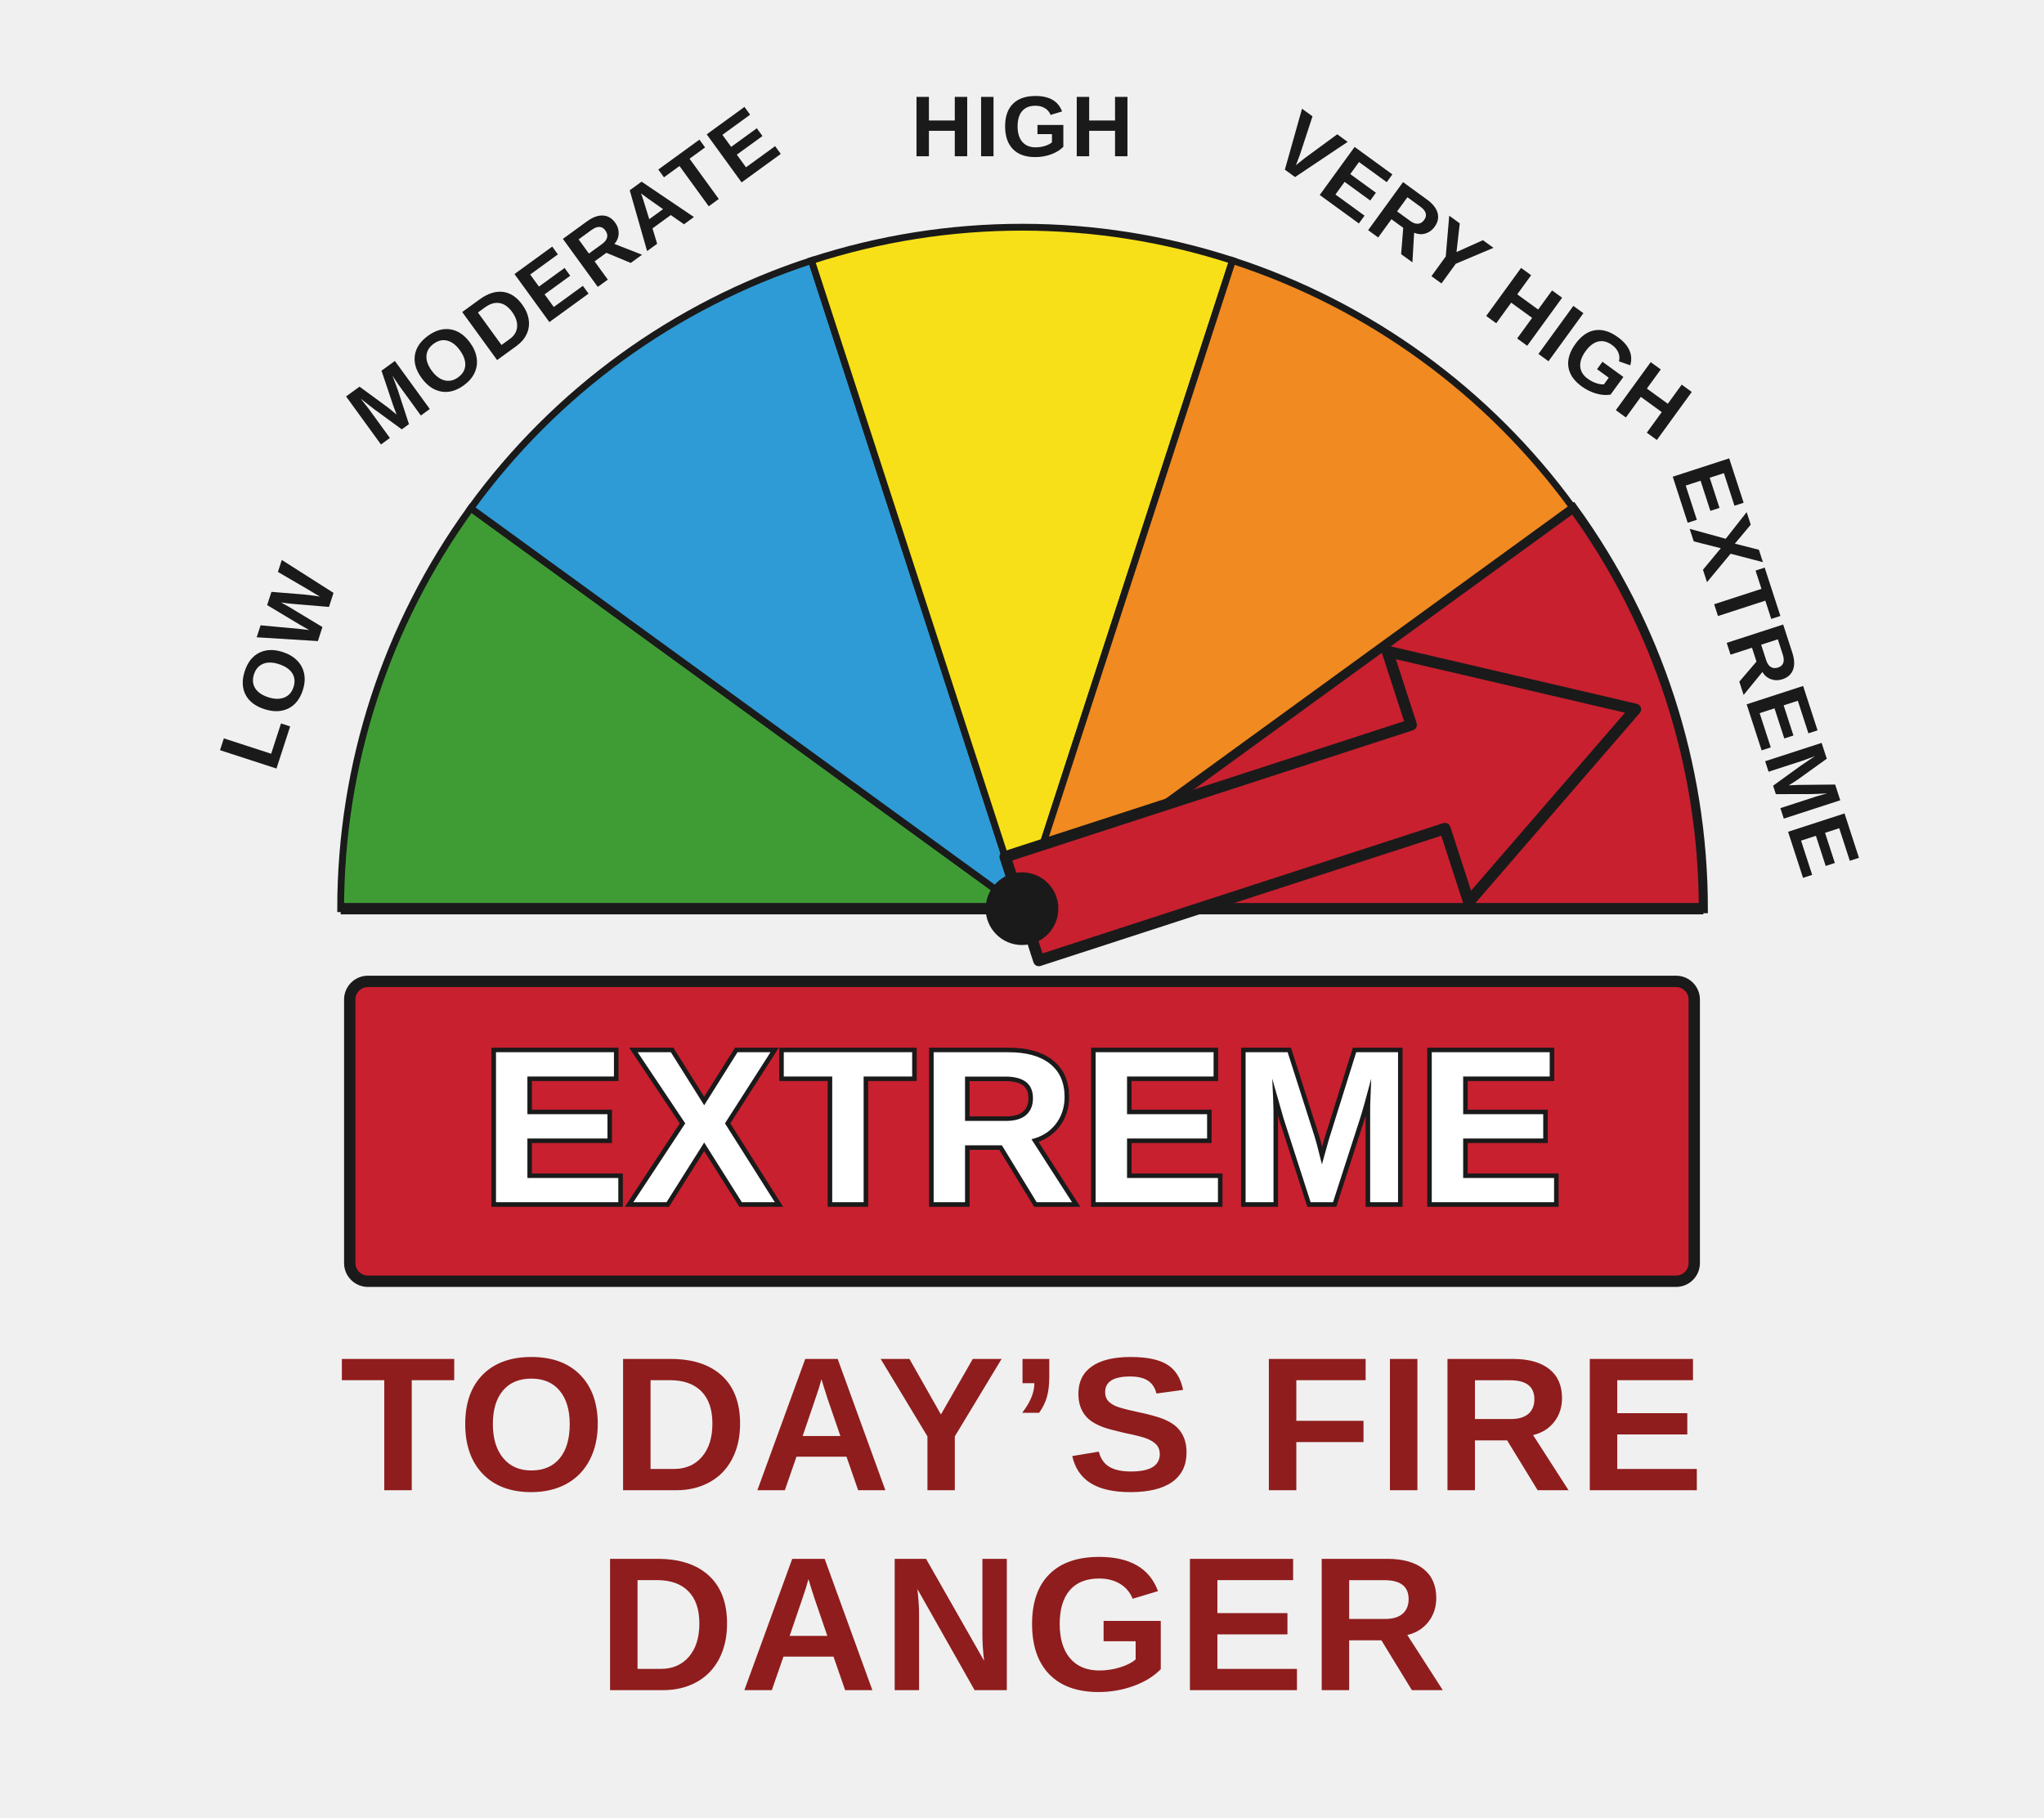
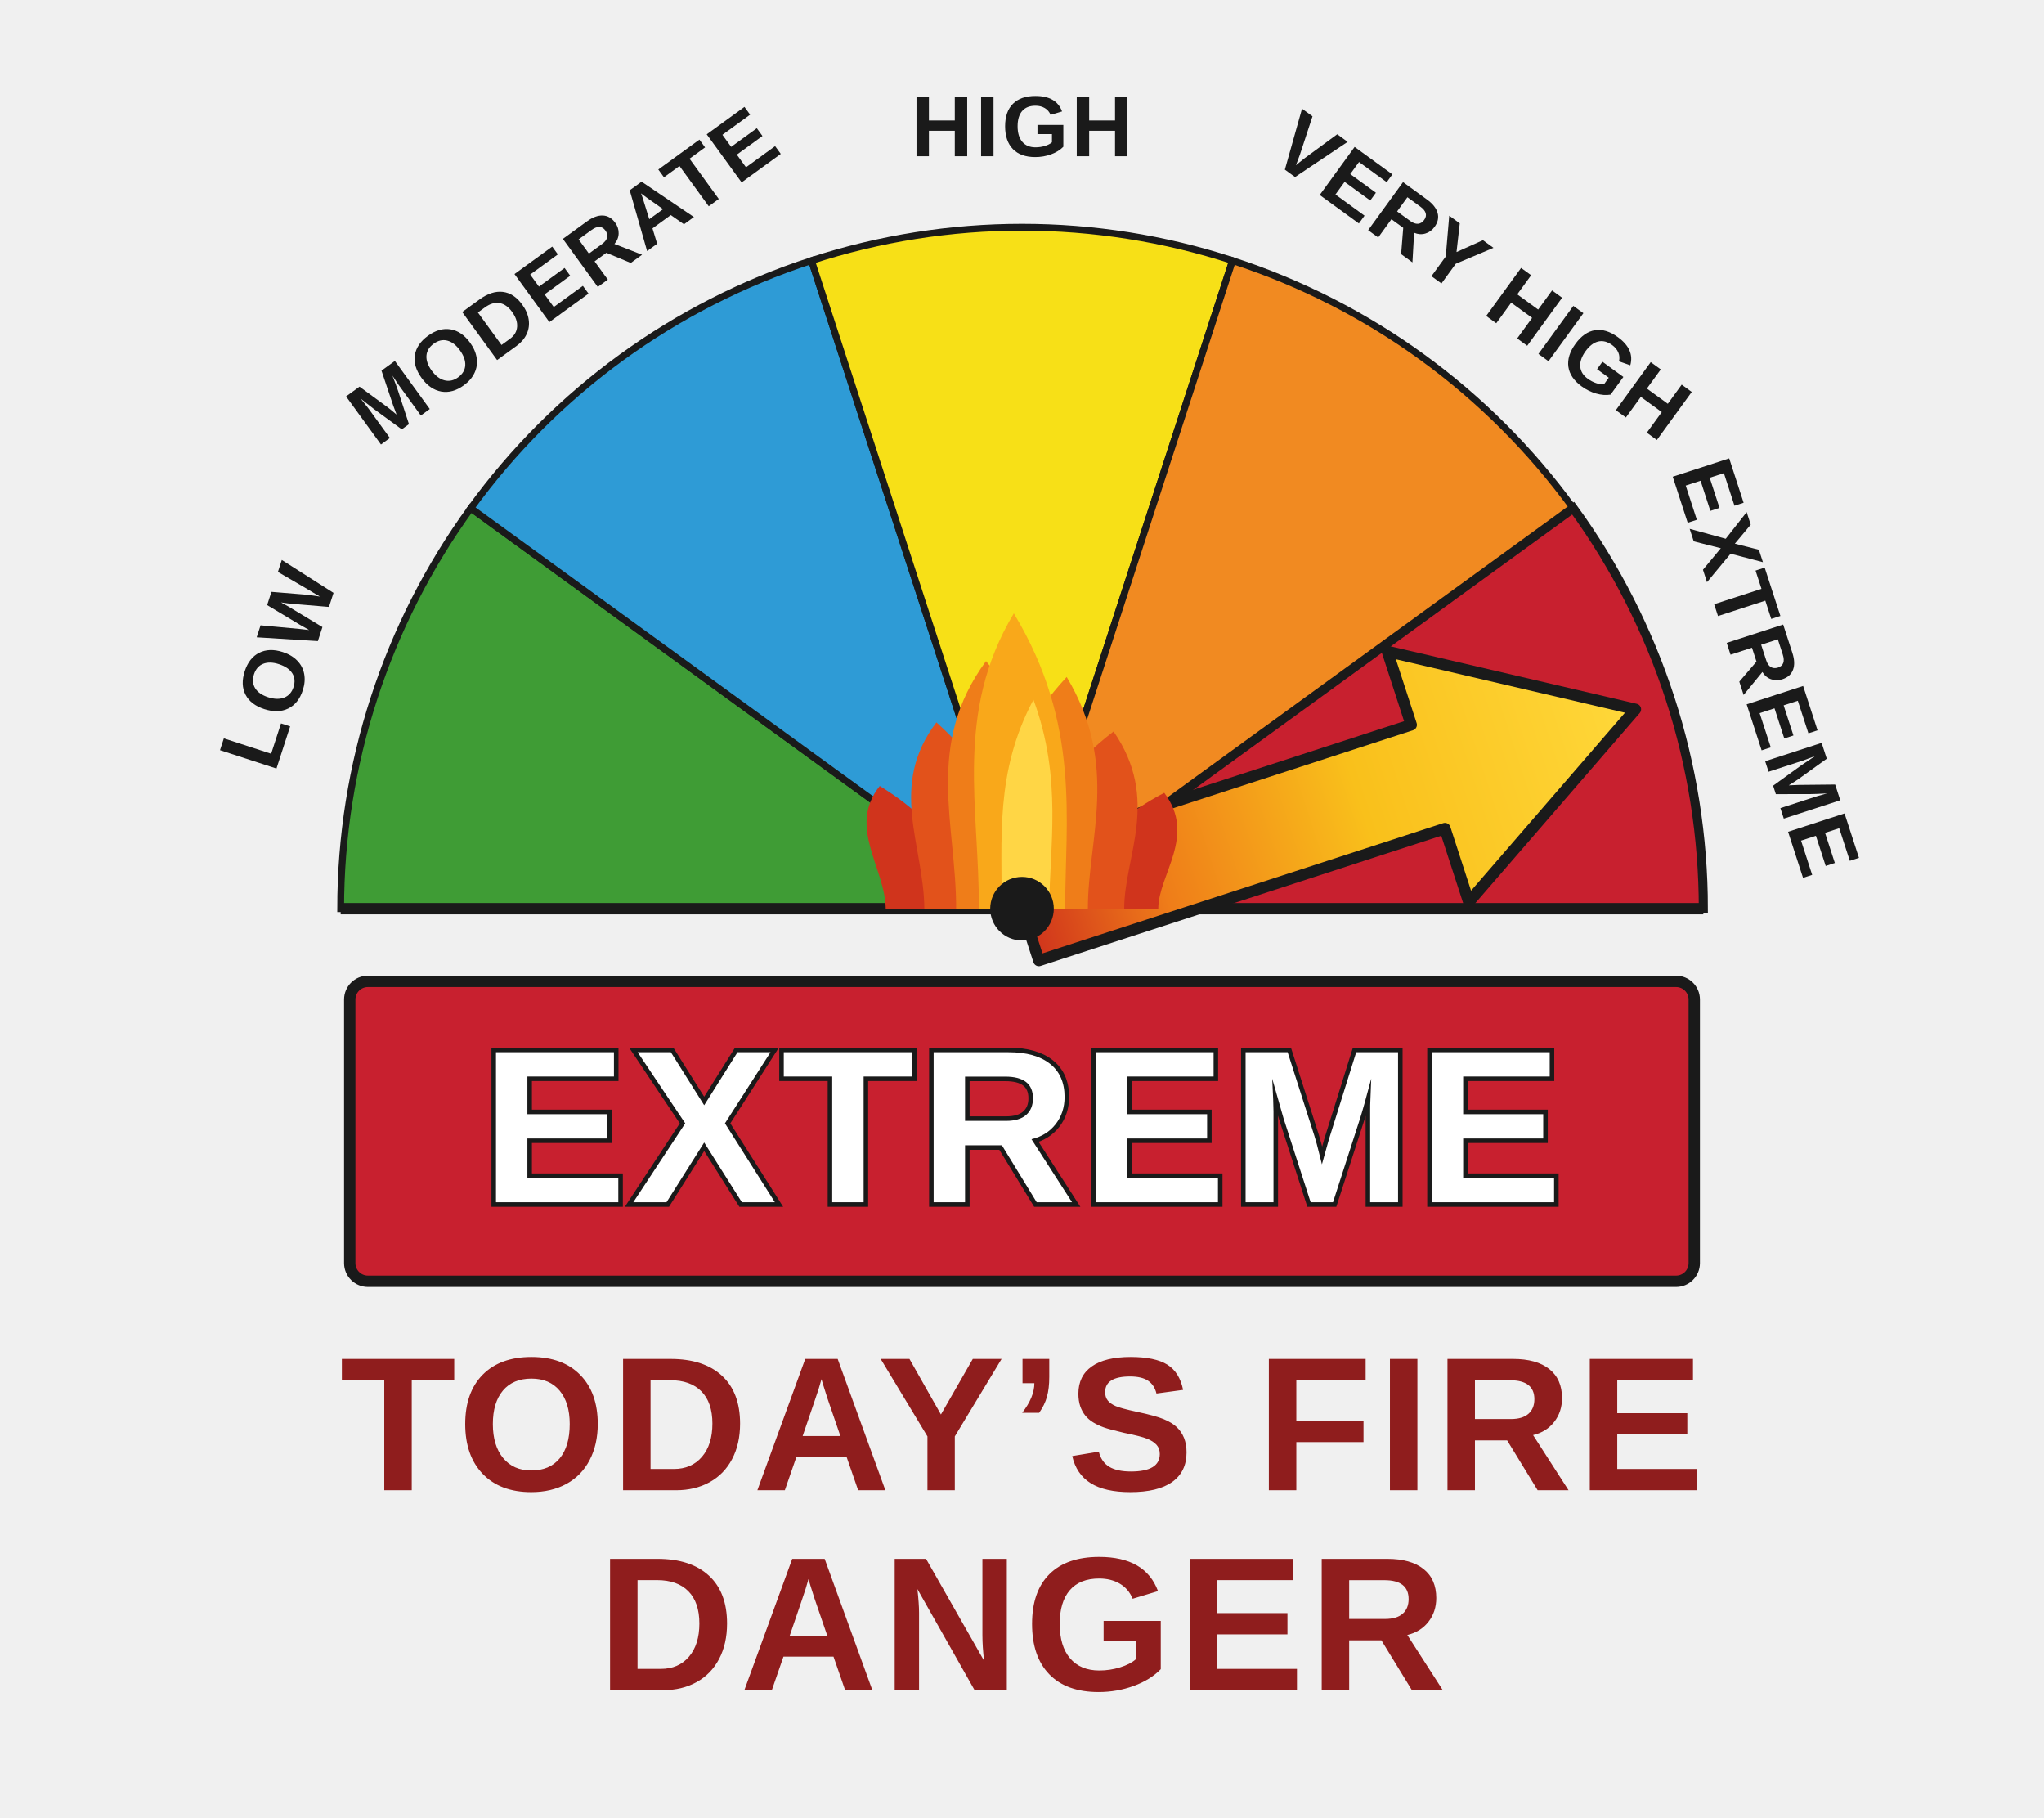
<svg xmlns="http://www.w3.org/2000/svg" viewBox="0 0 900 800" width="900" height="800" role="img" aria-labelledby="t-extreme">
  <path d="M 450.0 400.0 L 150.0 400.0 A 300 300 0 0 1 207.3 223.7 Z" fill="#3f9c35" stroke="#1a1a1a" stroke-width="3" />
  <path d="M 450.0 400.0 L 207.3 223.7 A 300 300 0 0 1 357.3 114.7 Z" fill="#2e9bd6" stroke="#1a1a1a" stroke-width="3" />
  <path d="M 450.0 400.0 L 357.3 114.7 A 300 300 0 0 1 542.7 114.7 Z" fill="#f7e017" stroke="#1a1a1a" stroke-width="3" />
  <path d="M 450.0 400.0 L 542.7 114.7 A 300 300 0 0 1 692.7 223.7 Z" fill="#f18a21" stroke="#1a1a1a" stroke-width="3" />
  <path d="M 450.0 400.0 L 692.7 223.7 A 300 300 0 0 1 750.0 400.0 Z" fill="#c8202f" stroke="#1a1a1a" stroke-width="4" />
  <line x1="150" y1="400" x2="750" y2="400" stroke="#1a1a1a" stroke-width="5" />
  <text x="124.7" y="294.3" transform="rotate(288.0 124.7 294.3)" text-anchor="middle" dominant-baseline="middle" font-family="Oswald, 'Arial Narrow', 'Helvetica Neue', Arial, sans-serif" font-size="38" font-weight="700" fill="#1a1a1a" letter-spacing="1">LOW</text>
  <text x="249.0" y="123.3" transform="rotate(324.0 249.0 123.3)" text-anchor="middle" dominant-baseline="middle" font-family="Oswald, 'Arial Narrow', 'Helvetica Neue', Arial, sans-serif" font-size="38" font-weight="700" fill="#1a1a1a" letter-spacing="1">MODERATE</text>
  <text x="450.0" y="58.0" transform="rotate(360.0 450.0 58.0)" text-anchor="middle" dominant-baseline="middle" font-family="Oswald, 'Arial Narrow', 'Helvetica Neue', Arial, sans-serif" font-size="38" font-weight="700" fill="#1a1a1a" letter-spacing="1">HIGH</text>
  <text x="651.0" y="123.3" transform="rotate(396.0 651.0 123.3)" text-anchor="middle" dominant-baseline="middle" font-family="Oswald, 'Arial Narrow', 'Helvetica Neue', Arial, sans-serif" font-size="38" font-weight="700" fill="#1a1a1a" letter-spacing="1">VERY HIGH</text>
  <text x="775.3" y="294.3" transform="rotate(432.0 775.3 294.3)" text-anchor="middle" dominant-baseline="middle" font-family="Oswald, 'Arial Narrow', 'Helvetica Neue', Arial, sans-serif" font-size="38" font-weight="700" fill="#1a1a1a" letter-spacing="1">EXTREME</text>
+   <defs>
+     <linearGradient id="arrow-extreme" gradientUnits="userSpaceOnUse" x1="450" y1="116" x2="450" y2="400">
+       <stop offset="0" stop-color="#ffd83a" />
+       <stop offset="0.45" stop-color="#f9c01b" />
+       <stop offset="0.78" stop-color="#ef7d19" />
+       <stop offset="1" stop-color="#d0341c" />
+     </linearGradient>
+   </defs>
  <g transform="rotate(72.0 450 400)">
-     <path d="M 450 116                  L 508 212                  L 474 212                  L 474 400                  L 426 400                  L 426 212                  L 392 212 Z" fill="#c8202f" stroke="#1a1a1a" stroke-width="5" stroke-linejoin="round" />
+     <path d="M 450 116                  L 508 212                  L 474 212                  L 474 400                  L 426 400                  L 426 212                  L 392 212 Z" fill="url(#arrow-extreme)" stroke="#1a1a1a" stroke-width="5" stroke-linejoin="round" />
  </g>
-   <circle cx="450" cy="400" r="16" fill="#1a1a1a" />
+   <path d="M 390 400 C 389.76 382 373 364 387.36 346 C 420 366 421 384 421 400 Z" fill="#d0341c" />
+   <path d="M 479 400 C 479.04 383 480 366 512.64 349 C 527 368 510 385 510 400 Z" fill="#d0341c" />
+   <path d="M 407 400 C 406.8 372 391 346 412.32 318 C 447 349 444 375 444 400 Z" fill="#e2521b" />
+   <path d="M 457 400 C 457.2 373 455 349 490.32 322 C 511 352 495 377 495 400 Z" fill="#e2521b" />
+   <path d="M 421 400 C 421.08 363 407 328 434.16 291 C 468 332 462 367 462 400 Z" fill="#ef7d19" />
+   <path d="M 441 400 C 441.36 365 437 333 469.68 298 C 493 337 479 369 479 400 Z" fill="#ef7d19" />
+   <path d="M 431 400 C 431.28 356 420 314 446.4 270 C 476 319 469 361 469 400 Z" fill="#f9a81a" />
+   <path d="M 441 400 C 441.3 369 438 340 455.04 308 C 468 343 462 373 462 400 Z" fill="#ffd645" />
+   <circle cx="450" cy="400" r="14" fill="#1a1a1a" />
  <rect x="154" y="432" width="592" height="132" rx="8" fill="#c8202f" stroke="#1a1a1a" stroke-width="5" />
  <text x="450" y="502" text-anchor="middle" dominant-baseline="middle" font-family="Oswald, 'Arial Narrow', 'Helvetica Neue', Arial, sans-serif" font-size="96" font-weight="700" fill="#ffffff" stroke="#1a1a1a" stroke-width="4" paint-order="stroke" letter-spacing="2">EXTREME</text>
  <text x="450" y="656" text-anchor="middle" font-family="Oswald, 'Arial Narrow', 'Helvetica Neue', Arial, sans-serif" font-size="84" font-weight="700" fill="#8f1d1d" stroke="none" stroke-width="0" stroke-linejoin="round" paint-order="stroke" letter-spacing="2">TODAY’S FIRE</text>
  <text x="450" y="744" text-anchor="middle" font-family="Oswald, 'Arial Narrow', 'Helvetica Neue', Arial, sans-serif" font-size="84" font-weight="700" fill="#8f1d1d" stroke="none" stroke-width="0" stroke-linejoin="round" paint-order="stroke" letter-spacing="2">DANGER</text>
</svg>
